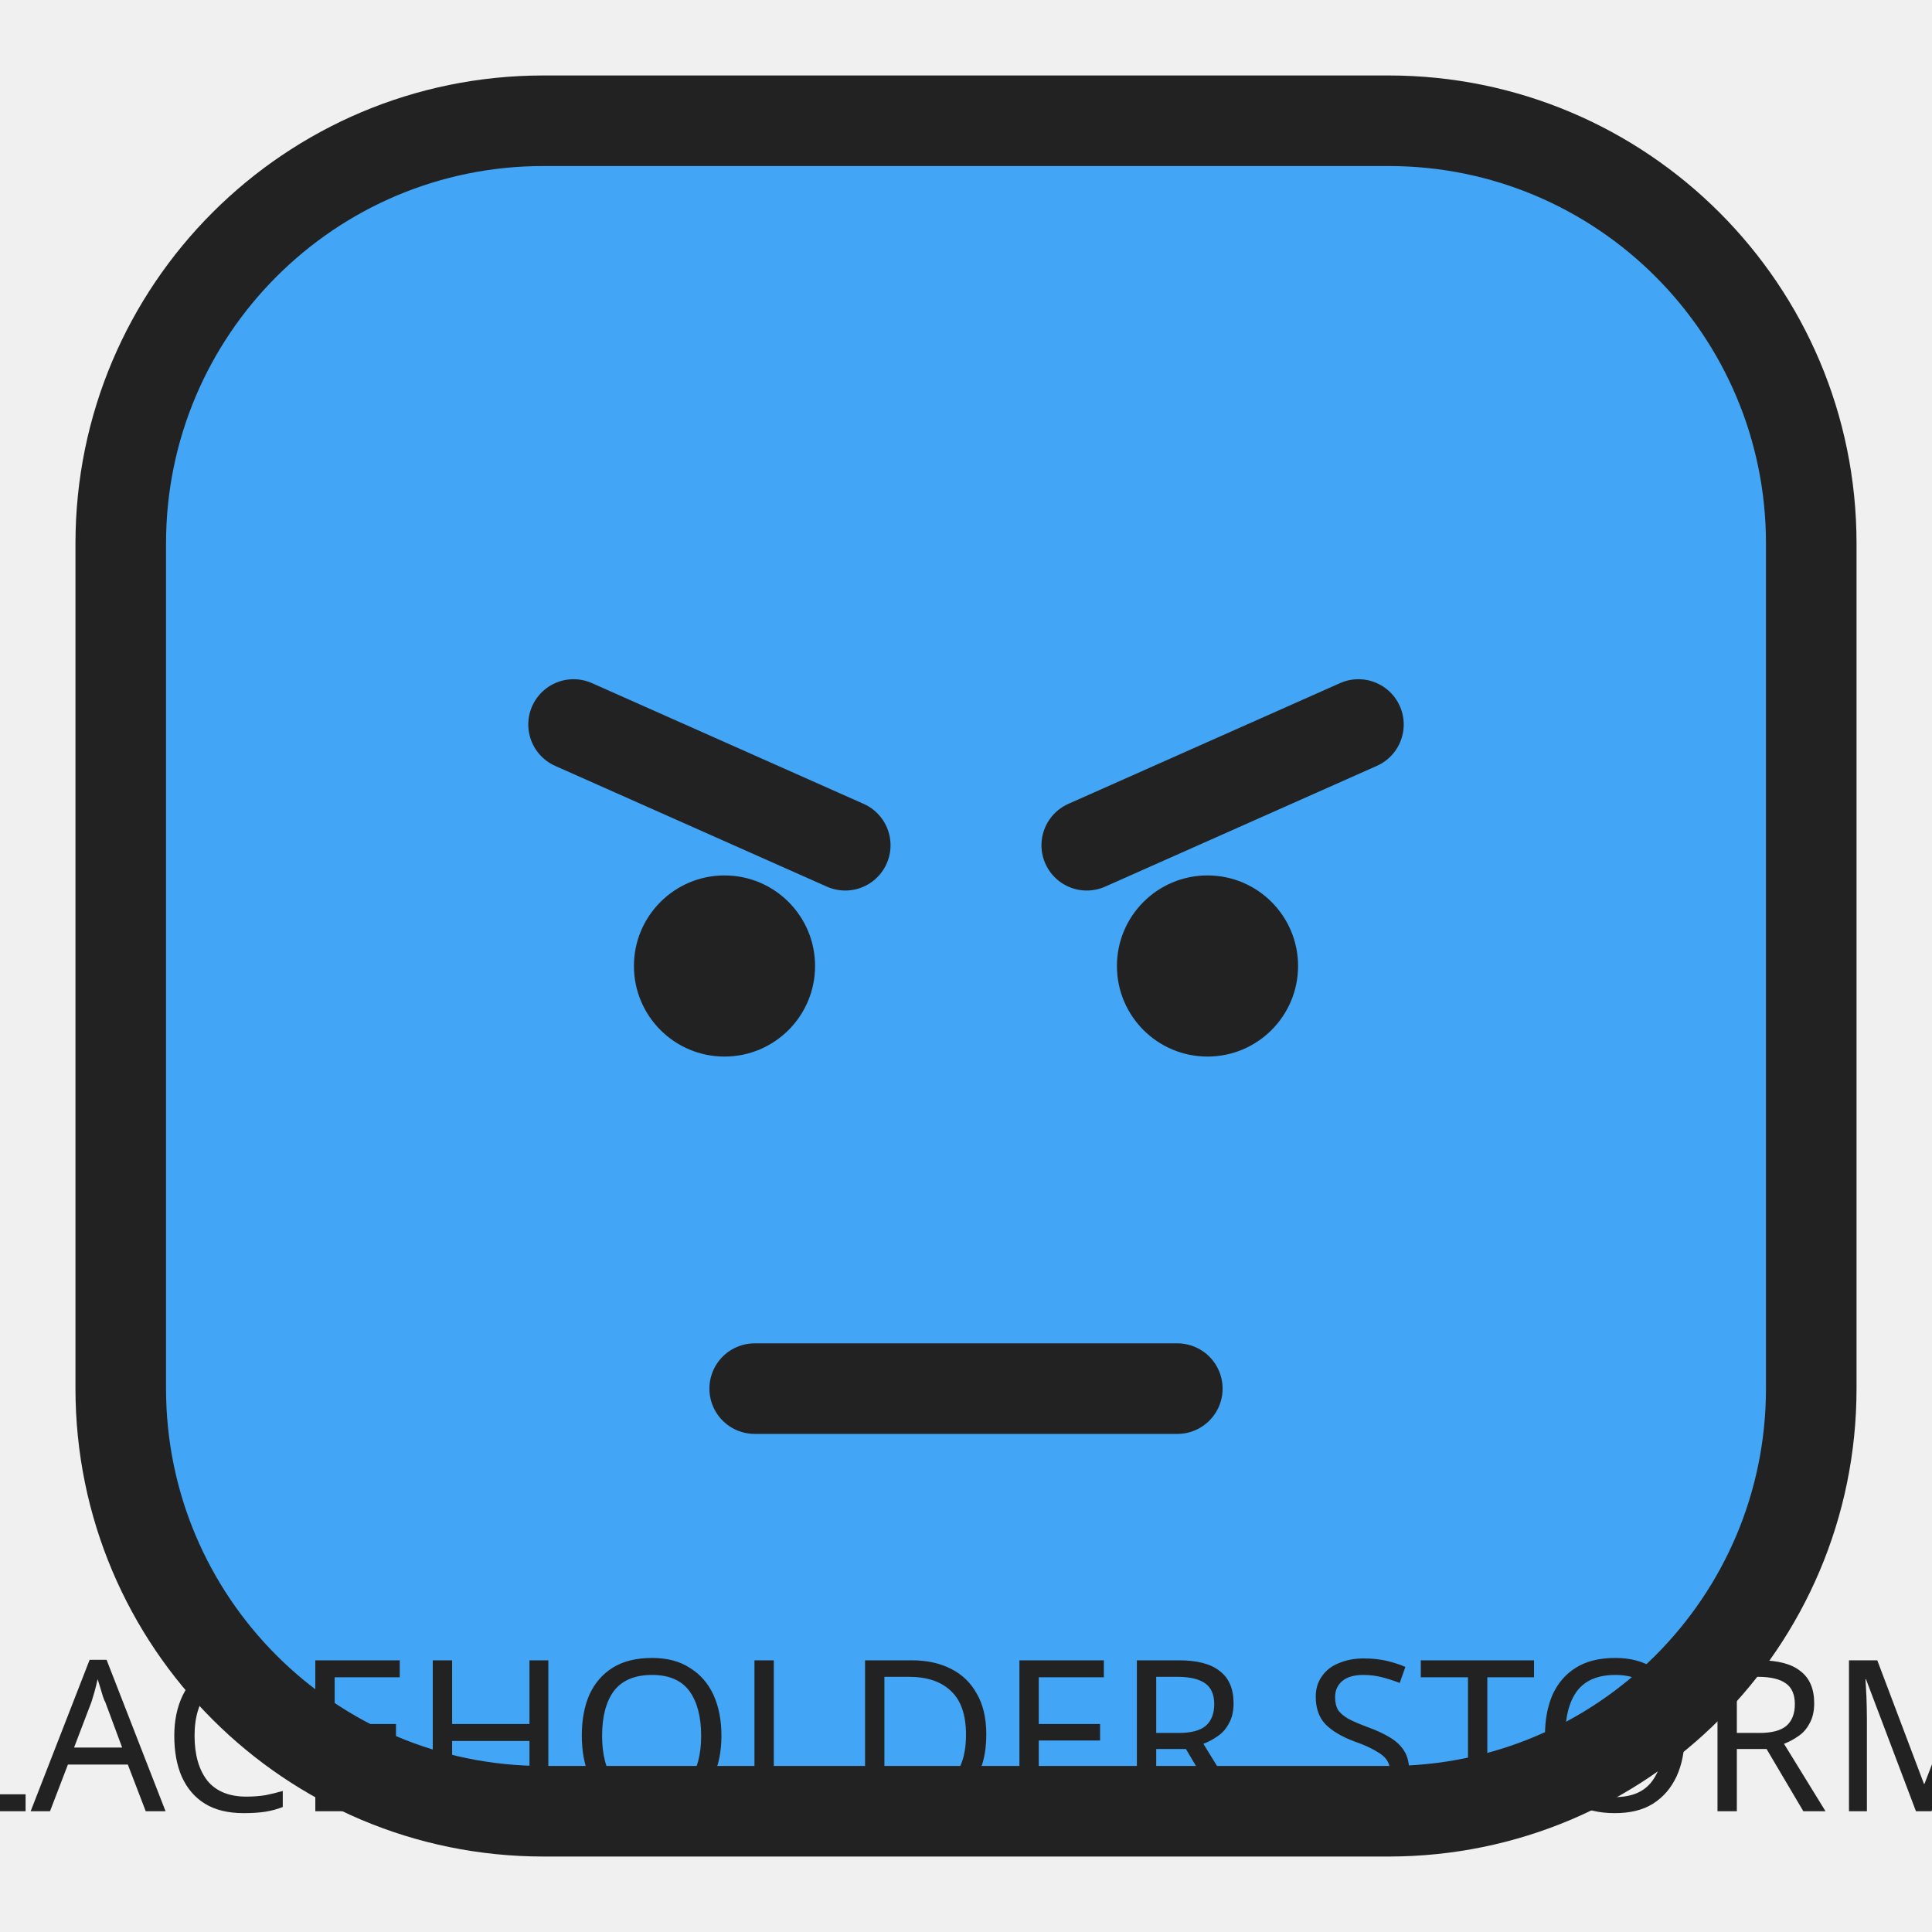
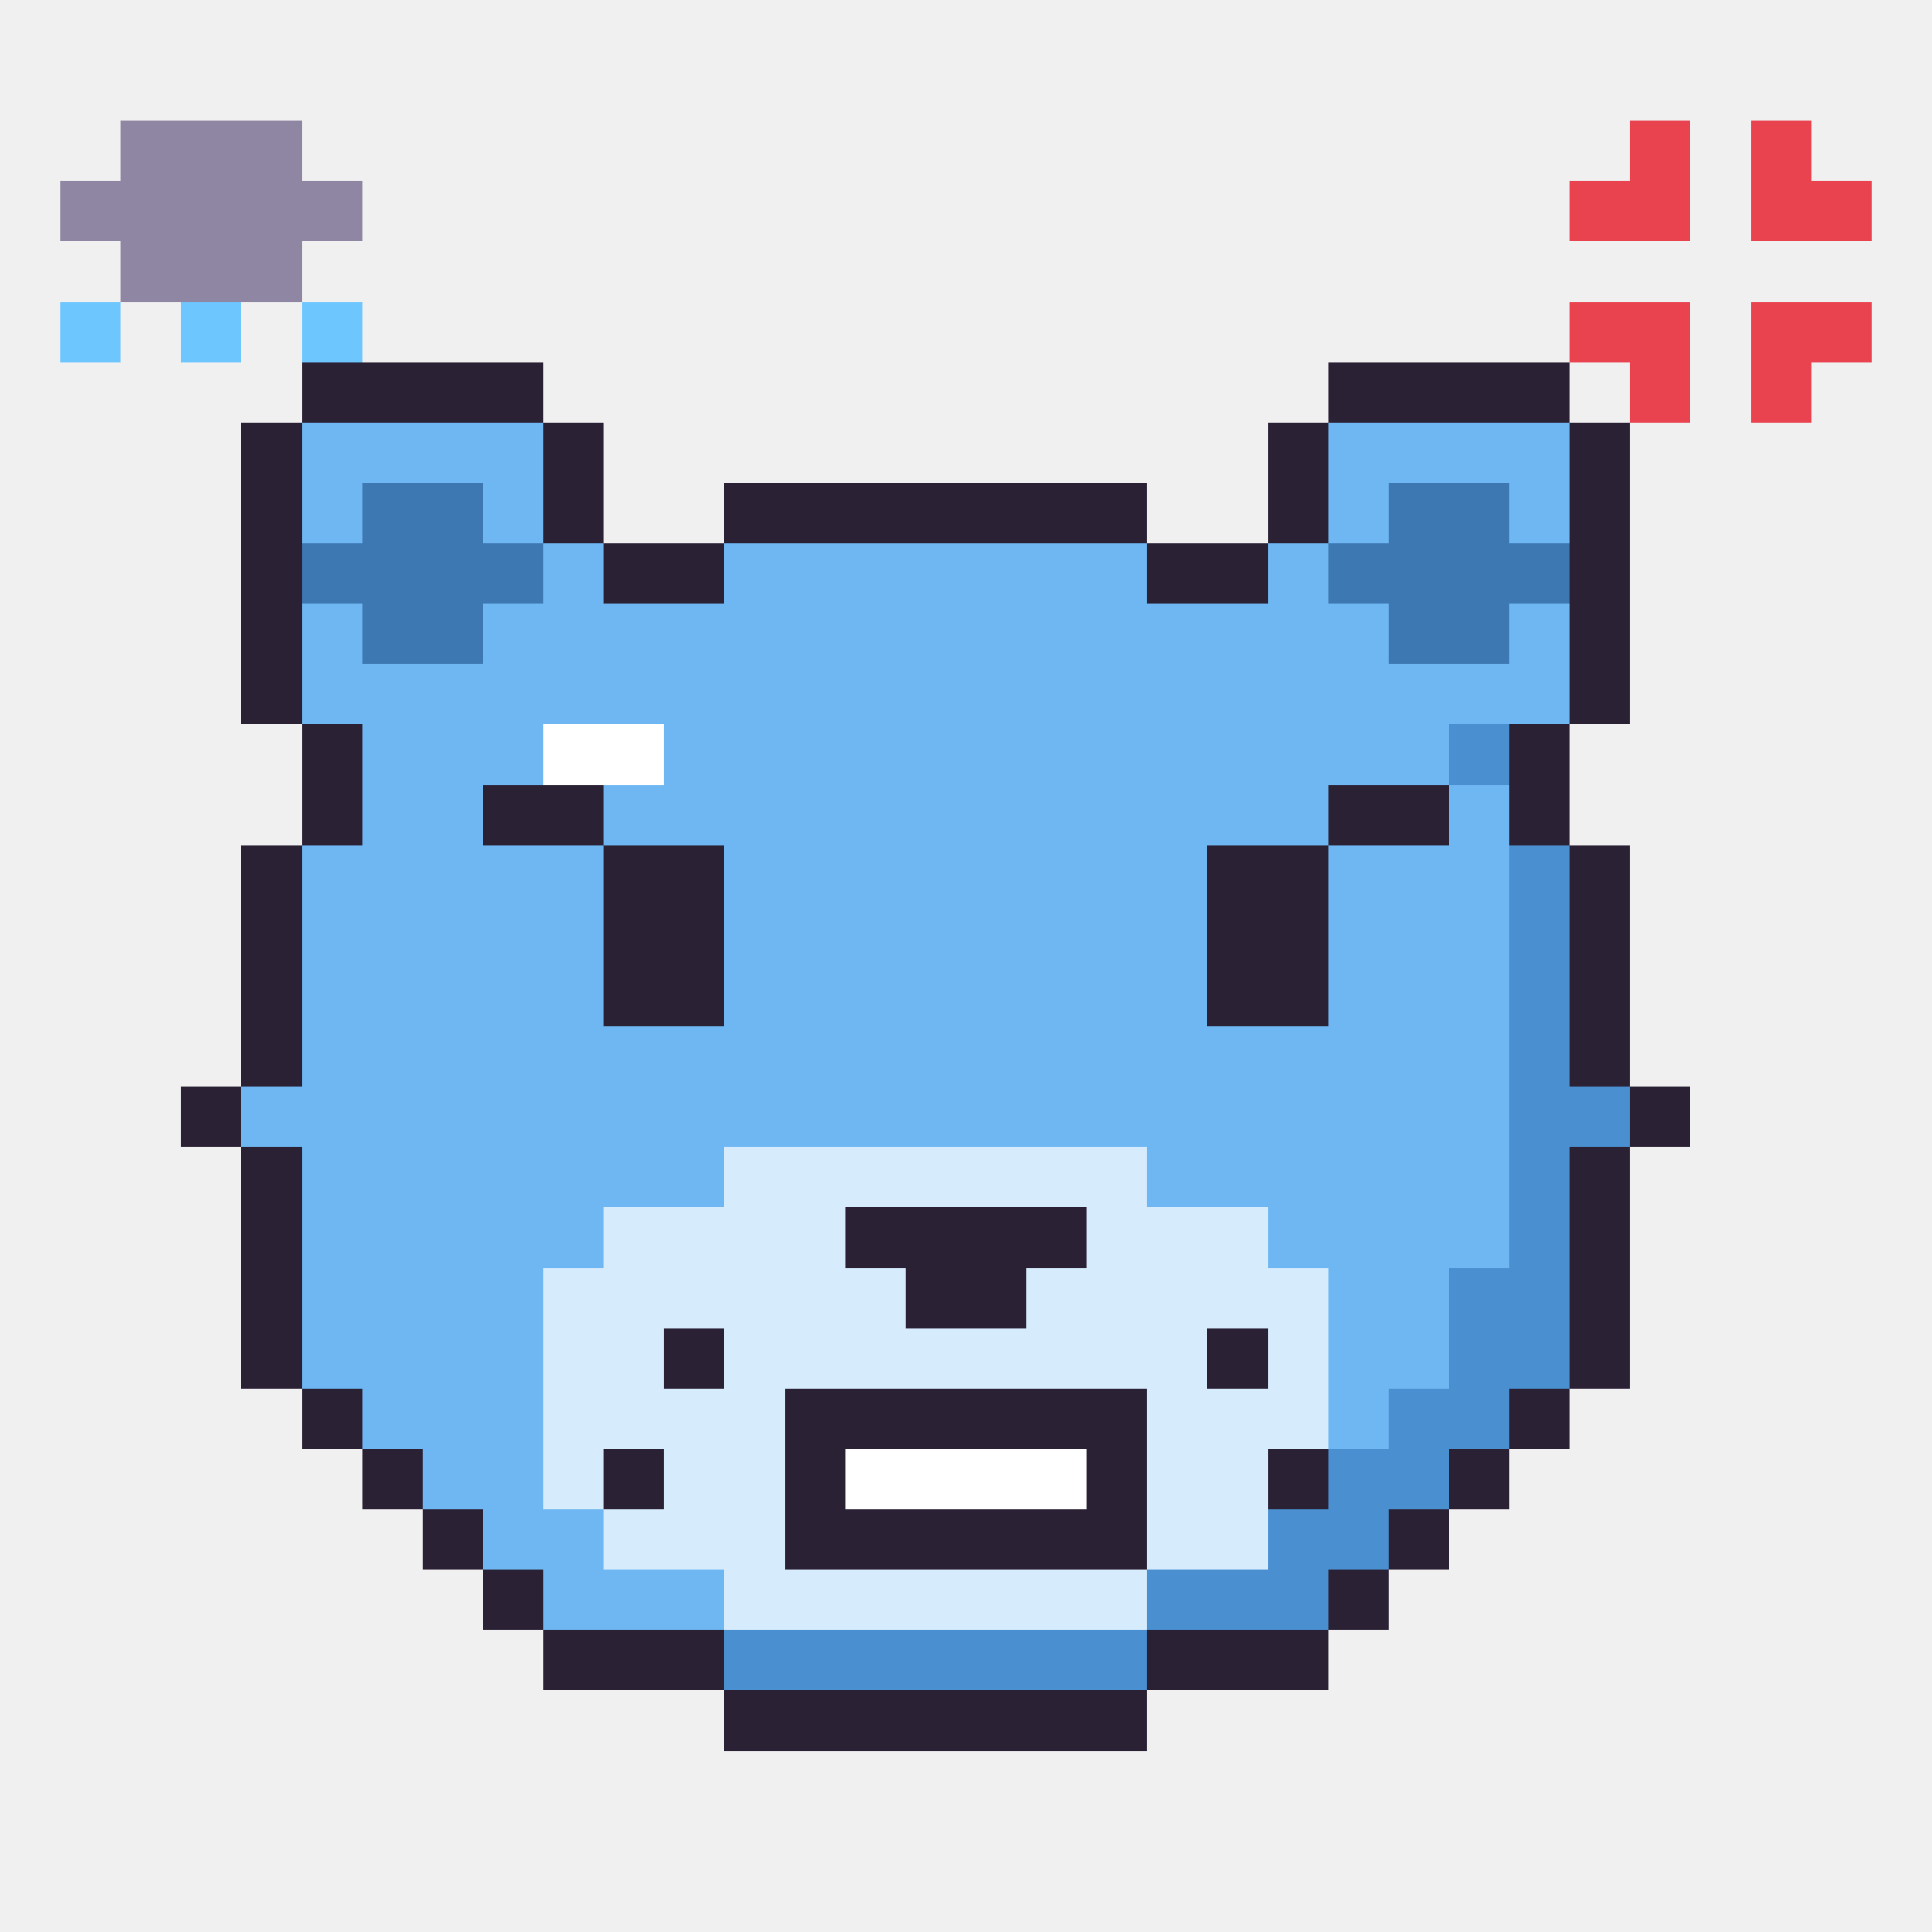
- <svg xmlns="http://www.w3.org/2000/svg" viewBox="0 0 64 64" width="64" height="64">
-   <rect x="4" y="4" width="56" height="56" rx="14" fill="#42a5f5" stroke="#222" stroke-width="3" />
-   <g fill="#222">
-     <circle cx="24" cy="32" r="3" />
-     <circle cx="40" cy="32" r="3" />
-     <path d="M19 24 L28 28 M45 24 L36 28" stroke="#222" stroke-width="3" stroke-linecap="round" />
-   </g>
-   <path d="M25 46 L39 46" stroke="#222" stroke-width="3" stroke-linecap="round" />
-   <text x="32" y="60" font-family="sans-serif" font-size="7" text-anchor="middle" fill="#222">PLACEHOLDER STORMY</text>
+ <svg xmlns="http://www.w3.org/2000/svg" viewBox="0 0 32 32" width="96" height="96" shape-rendering="crispEdges">
+   <rect x="2" y="2" width="3" height="1" fill="#8f86a3" />
+   <rect x="27" y="2" width="1" height="1" fill="#e8434f" />
+   <rect x="29" y="2" width="1" height="1" fill="#e8434f" />
+   <rect x="1" y="3" width="5" height="1" fill="#8f86a3" />
+   <rect x="26" y="3" width="2" height="1" fill="#e8434f" />
+   <rect x="29" y="3" width="2" height="1" fill="#e8434f" />
+   <rect x="2" y="4" width="3" height="1" fill="#8f86a3" />
+   <rect x="1" y="5" width="1" height="1" fill="#6ec6ff" />
+   <rect x="3" y="5" width="1" height="1" fill="#6ec6ff" />
+   <rect x="5" y="5" width="1" height="1" fill="#6ec6ff" />
+   <rect x="26" y="5" width="2" height="1" fill="#e8434f" />
+   <rect x="29" y="5" width="2" height="1" fill="#e8434f" />
+   <rect x="5" y="6" width="4" height="1" fill="#2b2135" />
+   <rect x="22" y="6" width="4" height="1" fill="#2b2135" />
+   <rect x="27" y="6" width="1" height="1" fill="#e8434f" />
+   <rect x="29" y="6" width="1" height="1" fill="#e8434f" />
+   <rect x="4" y="7" width="1" height="1" fill="#2b2135" />
+   <rect x="5" y="7" width="4" height="1" fill="#6fb7f2" />
+   <rect x="9" y="7" width="1" height="1" fill="#2b2135" />
+   <rect x="21" y="7" width="1" height="1" fill="#2b2135" />
+   <rect x="22" y="7" width="4" height="1" fill="#6fb7f2" />
+   <rect x="26" y="7" width="1" height="1" fill="#2b2135" />
+   <rect x="4" y="8" width="1" height="1" fill="#2b2135" />
+   <rect x="5" y="8" width="1" height="1" fill="#6fb7f2" />
+   <rect x="6" y="8" width="2" height="1" fill="#3d78b3" />
+   <rect x="8" y="8" width="1" height="1" fill="#6fb7f2" />
+   <rect x="9" y="8" width="1" height="1" fill="#2b2135" />
+   <rect x="12" y="8" width="7" height="1" fill="#2b2135" />
+   <rect x="21" y="8" width="1" height="1" fill="#2b2135" />
+   <rect x="22" y="8" width="1" height="1" fill="#6fb7f2" />
+   <rect x="23" y="8" width="2" height="1" fill="#3d78b3" />
+   <rect x="25" y="8" width="1" height="1" fill="#6fb7f2" />
+   <rect x="26" y="8" width="1" height="1" fill="#2b2135" />
+   <rect x="4" y="9" width="1" height="1" fill="#2b2135" />
+   <rect x="5" y="9" width="4" height="1" fill="#3d78b3" />
+   <rect x="9" y="9" width="1" height="1" fill="#6fb7f2" />
+   <rect x="10" y="9" width="2" height="1" fill="#2b2135" />
+   <rect x="12" y="9" width="7" height="1" fill="#6fb7f2" />
+   <rect x="19" y="9" width="2" height="1" fill="#2b2135" />
+   <rect x="21" y="9" width="1" height="1" fill="#6fb7f2" />
+   <rect x="22" y="9" width="4" height="1" fill="#3d78b3" />
+   <rect x="26" y="9" width="1" height="1" fill="#2b2135" />
+   <rect x="4" y="10" width="1" height="1" fill="#2b2135" />
+   <rect x="5" y="10" width="1" height="1" fill="#6fb7f2" />
+   <rect x="6" y="10" width="2" height="1" fill="#3d78b3" />
+   <rect x="8" y="10" width="15" height="1" fill="#6fb7f2" />
+   <rect x="23" y="10" width="2" height="1" fill="#3d78b3" />
+   <rect x="25" y="10" width="1" height="1" fill="#6fb7f2" />
+   <rect x="26" y="10" width="1" height="1" fill="#2b2135" />
+   <rect x="4" y="11" width="1" height="1" fill="#2b2135" />
+   <rect x="5" y="11" width="21" height="1" fill="#6fb7f2" />
+   <rect x="26" y="11" width="1" height="1" fill="#2b2135" />
+   <rect x="5" y="12" width="1" height="1" fill="#2b2135" />
+   <rect x="6" y="12" width="3" height="1" fill="#6fb7f2" />
+   <rect x="9" y="12" width="2" height="1" fill="#ffffff" />
+   <rect x="11" y="12" width="13" height="1" fill="#6fb7f2" />
+   <rect x="24" y="12" width="1" height="1" fill="#4a8fd0" />
+   <rect x="25" y="12" width="1" height="1" fill="#2b2135" />
+   <rect x="5" y="13" width="1" height="1" fill="#2b2135" />
+   <rect x="6" y="13" width="2" height="1" fill="#6fb7f2" />
+   <rect x="8" y="13" width="2" height="1" fill="#2b2135" />
+   <rect x="10" y="13" width="12" height="1" fill="#6fb7f2" />
+   <rect x="22" y="13" width="2" height="1" fill="#2b2135" />
+   <rect x="24" y="13" width="1" height="1" fill="#6fb7f2" />
+   <rect x="25" y="13" width="1" height="1" fill="#2b2135" />
+   <rect x="4" y="14" width="1" height="1" fill="#2b2135" />
+   <rect x="5" y="14" width="5" height="1" fill="#6fb7f2" />
+   <rect x="10" y="14" width="2" height="1" fill="#2b2135" />
+   <rect x="12" y="14" width="8" height="1" fill="#6fb7f2" />
+   <rect x="20" y="14" width="2" height="1" fill="#2b2135" />
+   <rect x="22" y="14" width="3" height="1" fill="#6fb7f2" />
+   <rect x="25" y="14" width="1" height="1" fill="#4a8fd0" />
+   <rect x="26" y="14" width="1" height="1" fill="#2b2135" />
+   <rect x="4" y="15" width="1" height="1" fill="#2b2135" />
+   <rect x="5" y="15" width="5" height="1" fill="#6fb7f2" />
+   <rect x="10" y="15" width="2" height="1" fill="#2b2135" />
+   <rect x="12" y="15" width="8" height="1" fill="#6fb7f2" />
+   <rect x="20" y="15" width="2" height="1" fill="#2b2135" />
+   <rect x="22" y="15" width="3" height="1" fill="#6fb7f2" />
+   <rect x="25" y="15" width="1" height="1" fill="#4a8fd0" />
+   <rect x="26" y="15" width="1" height="1" fill="#2b2135" />
+   <rect x="4" y="16" width="1" height="1" fill="#2b2135" />
+   <rect x="5" y="16" width="5" height="1" fill="#6fb7f2" />
+   <rect x="10" y="16" width="2" height="1" fill="#2b2135" />
+   <rect x="12" y="16" width="8" height="1" fill="#6fb7f2" />
+   <rect x="20" y="16" width="2" height="1" fill="#2b2135" />
+   <rect x="22" y="16" width="3" height="1" fill="#6fb7f2" />
+   <rect x="25" y="16" width="1" height="1" fill="#4a8fd0" />
+   <rect x="26" y="16" width="1" height="1" fill="#2b2135" />
+   <rect x="4" y="17" width="1" height="1" fill="#2b2135" />
+   <rect x="5" y="17" width="20" height="1" fill="#6fb7f2" />
+   <rect x="25" y="17" width="1" height="1" fill="#4a8fd0" />
+   <rect x="26" y="17" width="1" height="1" fill="#2b2135" />
+   <rect x="3" y="18" width="1" height="1" fill="#2b2135" />
+   <rect x="4" y="18" width="21" height="1" fill="#6fb7f2" />
+   <rect x="25" y="18" width="2" height="1" fill="#4a8fd0" />
+   <rect x="27" y="18" width="1" height="1" fill="#2b2135" />
+   <rect x="4" y="19" width="1" height="1" fill="#2b2135" />
+   <rect x="5" y="19" width="7" height="1" fill="#6fb7f2" />
+   <rect x="12" y="19" width="7" height="1" fill="#d6ecfd" />
+   <rect x="19" y="19" width="6" height="1" fill="#6fb7f2" />
+   <rect x="25" y="19" width="1" height="1" fill="#4a8fd0" />
+   <rect x="26" y="19" width="1" height="1" fill="#2b2135" />
+   <rect x="4" y="20" width="1" height="1" fill="#2b2135" />
+   <rect x="5" y="20" width="5" height="1" fill="#6fb7f2" />
+   <rect x="10" y="20" width="4" height="1" fill="#d6ecfd" />
+   <rect x="14" y="20" width="4" height="1" fill="#2b2135" />
+   <rect x="18" y="20" width="3" height="1" fill="#d6ecfd" />
+   <rect x="21" y="20" width="4" height="1" fill="#6fb7f2" />
+   <rect x="25" y="20" width="1" height="1" fill="#4a8fd0" />
+   <rect x="26" y="20" width="1" height="1" fill="#2b2135" />
+   <rect x="4" y="21" width="1" height="1" fill="#2b2135" />
+   <rect x="5" y="21" width="4" height="1" fill="#6fb7f2" />
+   <rect x="9" y="21" width="6" height="1" fill="#d6ecfd" />
+   <rect x="15" y="21" width="2" height="1" fill="#2b2135" />
+   <rect x="17" y="21" width="5" height="1" fill="#d6ecfd" />
+   <rect x="22" y="21" width="2" height="1" fill="#6fb7f2" />
+   <rect x="24" y="21" width="2" height="1" fill="#4a8fd0" />
+   <rect x="26" y="21" width="1" height="1" fill="#2b2135" />
+   <rect x="4" y="22" width="1" height="1" fill="#2b2135" />
+   <rect x="5" y="22" width="4" height="1" fill="#6fb7f2" />
+   <rect x="9" y="22" width="2" height="1" fill="#d6ecfd" />
+   <rect x="11" y="22" width="1" height="1" fill="#2b2135" />
+   <rect x="12" y="22" width="8" height="1" fill="#d6ecfd" />
+   <rect x="20" y="22" width="1" height="1" fill="#2b2135" />
+   <rect x="21" y="22" width="1" height="1" fill="#d6ecfd" />
+   <rect x="22" y="22" width="2" height="1" fill="#6fb7f2" />
+   <rect x="24" y="22" width="2" height="1" fill="#4a8fd0" />
+   <rect x="26" y="22" width="1" height="1" fill="#2b2135" />
+   <rect x="5" y="23" width="1" height="1" fill="#2b2135" />
+   <rect x="6" y="23" width="3" height="1" fill="#6fb7f2" />
+   <rect x="9" y="23" width="4" height="1" fill="#d6ecfd" />
+   <rect x="13" y="23" width="6" height="1" fill="#2b2135" />
+   <rect x="19" y="23" width="3" height="1" fill="#d6ecfd" />
+   <rect x="22" y="23" width="1" height="1" fill="#6fb7f2" />
+   <rect x="23" y="23" width="2" height="1" fill="#4a8fd0" />
+   <rect x="25" y="23" width="1" height="1" fill="#2b2135" />
+   <rect x="6" y="24" width="1" height="1" fill="#2b2135" />
+   <rect x="7" y="24" width="2" height="1" fill="#6fb7f2" />
+   <rect x="9" y="24" width="1" height="1" fill="#d6ecfd" />
+   <rect x="10" y="24" width="1" height="1" fill="#2b2135" />
+   <rect x="11" y="24" width="2" height="1" fill="#d6ecfd" />
+   <rect x="13" y="24" width="1" height="1" fill="#2b2135" />
+   <rect x="14" y="24" width="4" height="1" fill="#ffffff" />
+   <rect x="18" y="24" width="1" height="1" fill="#2b2135" />
+   <rect x="19" y="24" width="2" height="1" fill="#d6ecfd" />
+   <rect x="21" y="24" width="1" height="1" fill="#2b2135" />
+   <rect x="22" y="24" width="2" height="1" fill="#4a8fd0" />
+   <rect x="24" y="24" width="1" height="1" fill="#2b2135" />
+   <rect x="7" y="25" width="1" height="1" fill="#2b2135" />
+   <rect x="8" y="25" width="2" height="1" fill="#6fb7f2" />
+   <rect x="10" y="25" width="3" height="1" fill="#d6ecfd" />
+   <rect x="13" y="25" width="6" height="1" fill="#2b2135" />
+   <rect x="19" y="25" width="2" height="1" fill="#d6ecfd" />
+   <rect x="21" y="25" width="2" height="1" fill="#4a8fd0" />
+   <rect x="23" y="25" width="1" height="1" fill="#2b2135" />
+   <rect x="8" y="26" width="1" height="1" fill="#2b2135" />
+   <rect x="9" y="26" width="3" height="1" fill="#6fb7f2" />
+   <rect x="12" y="26" width="7" height="1" fill="#d6ecfd" />
+   <rect x="19" y="26" width="3" height="1" fill="#4a8fd0" />
+   <rect x="22" y="26" width="1" height="1" fill="#2b2135" />
+   <rect x="9" y="27" width="3" height="1" fill="#2b2135" />
+   <rect x="12" y="27" width="7" height="1" fill="#4a8fd0" />
+   <rect x="19" y="27" width="3" height="1" fill="#2b2135" />
+   <rect x="12" y="28" width="7" height="1" fill="#2b2135" />
</svg>
